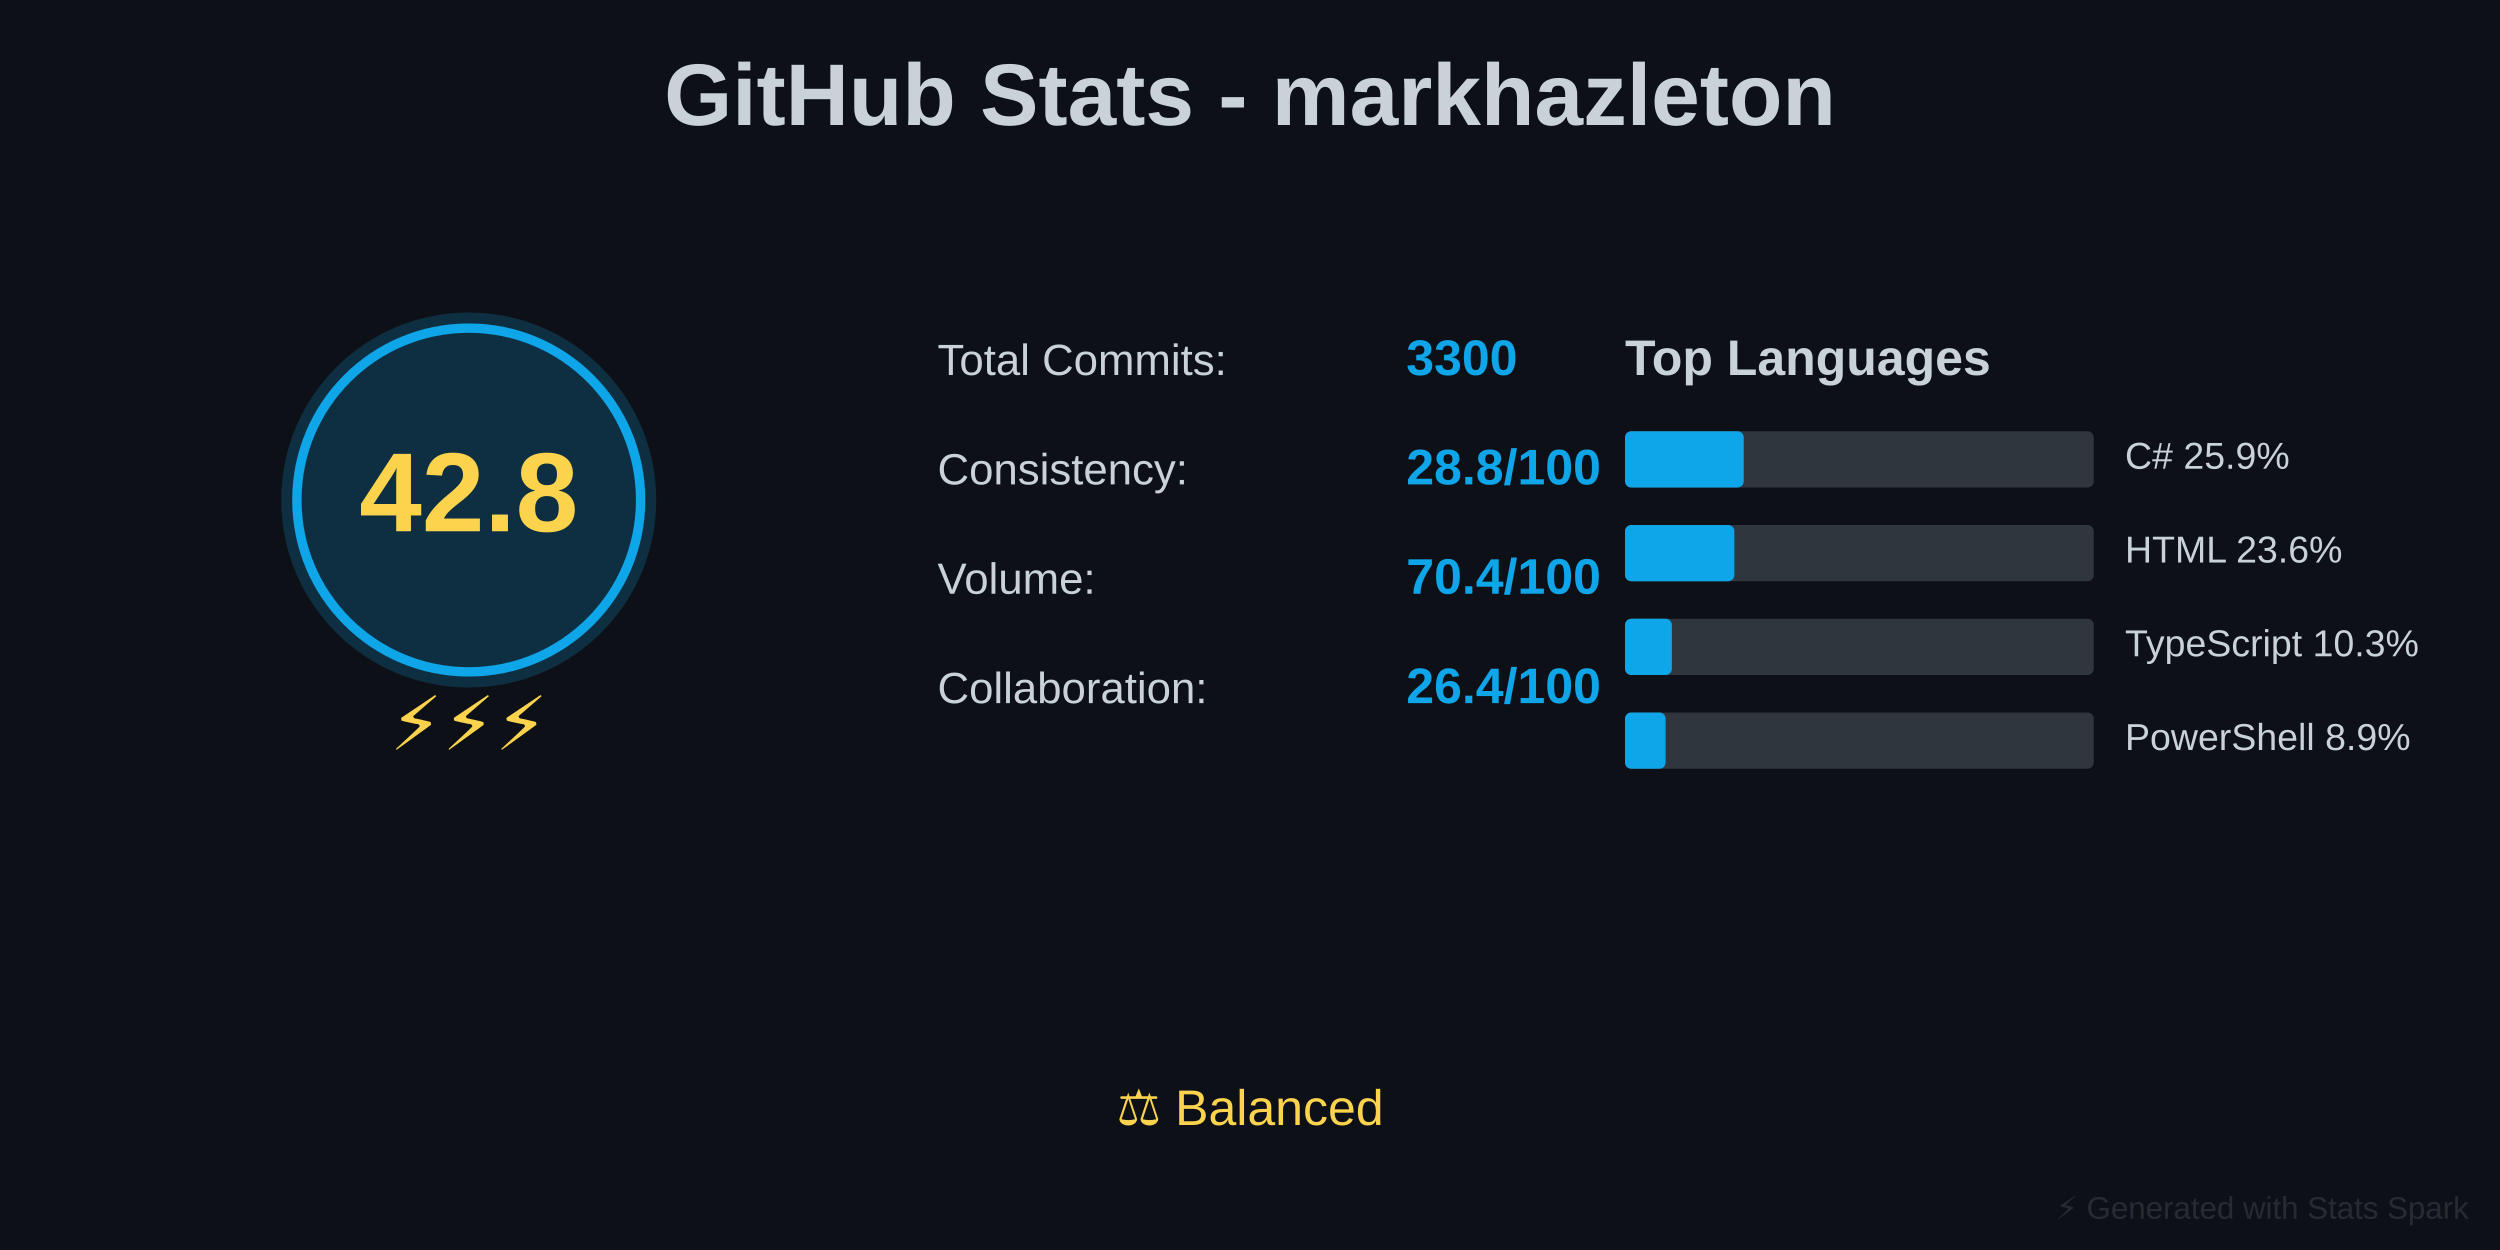
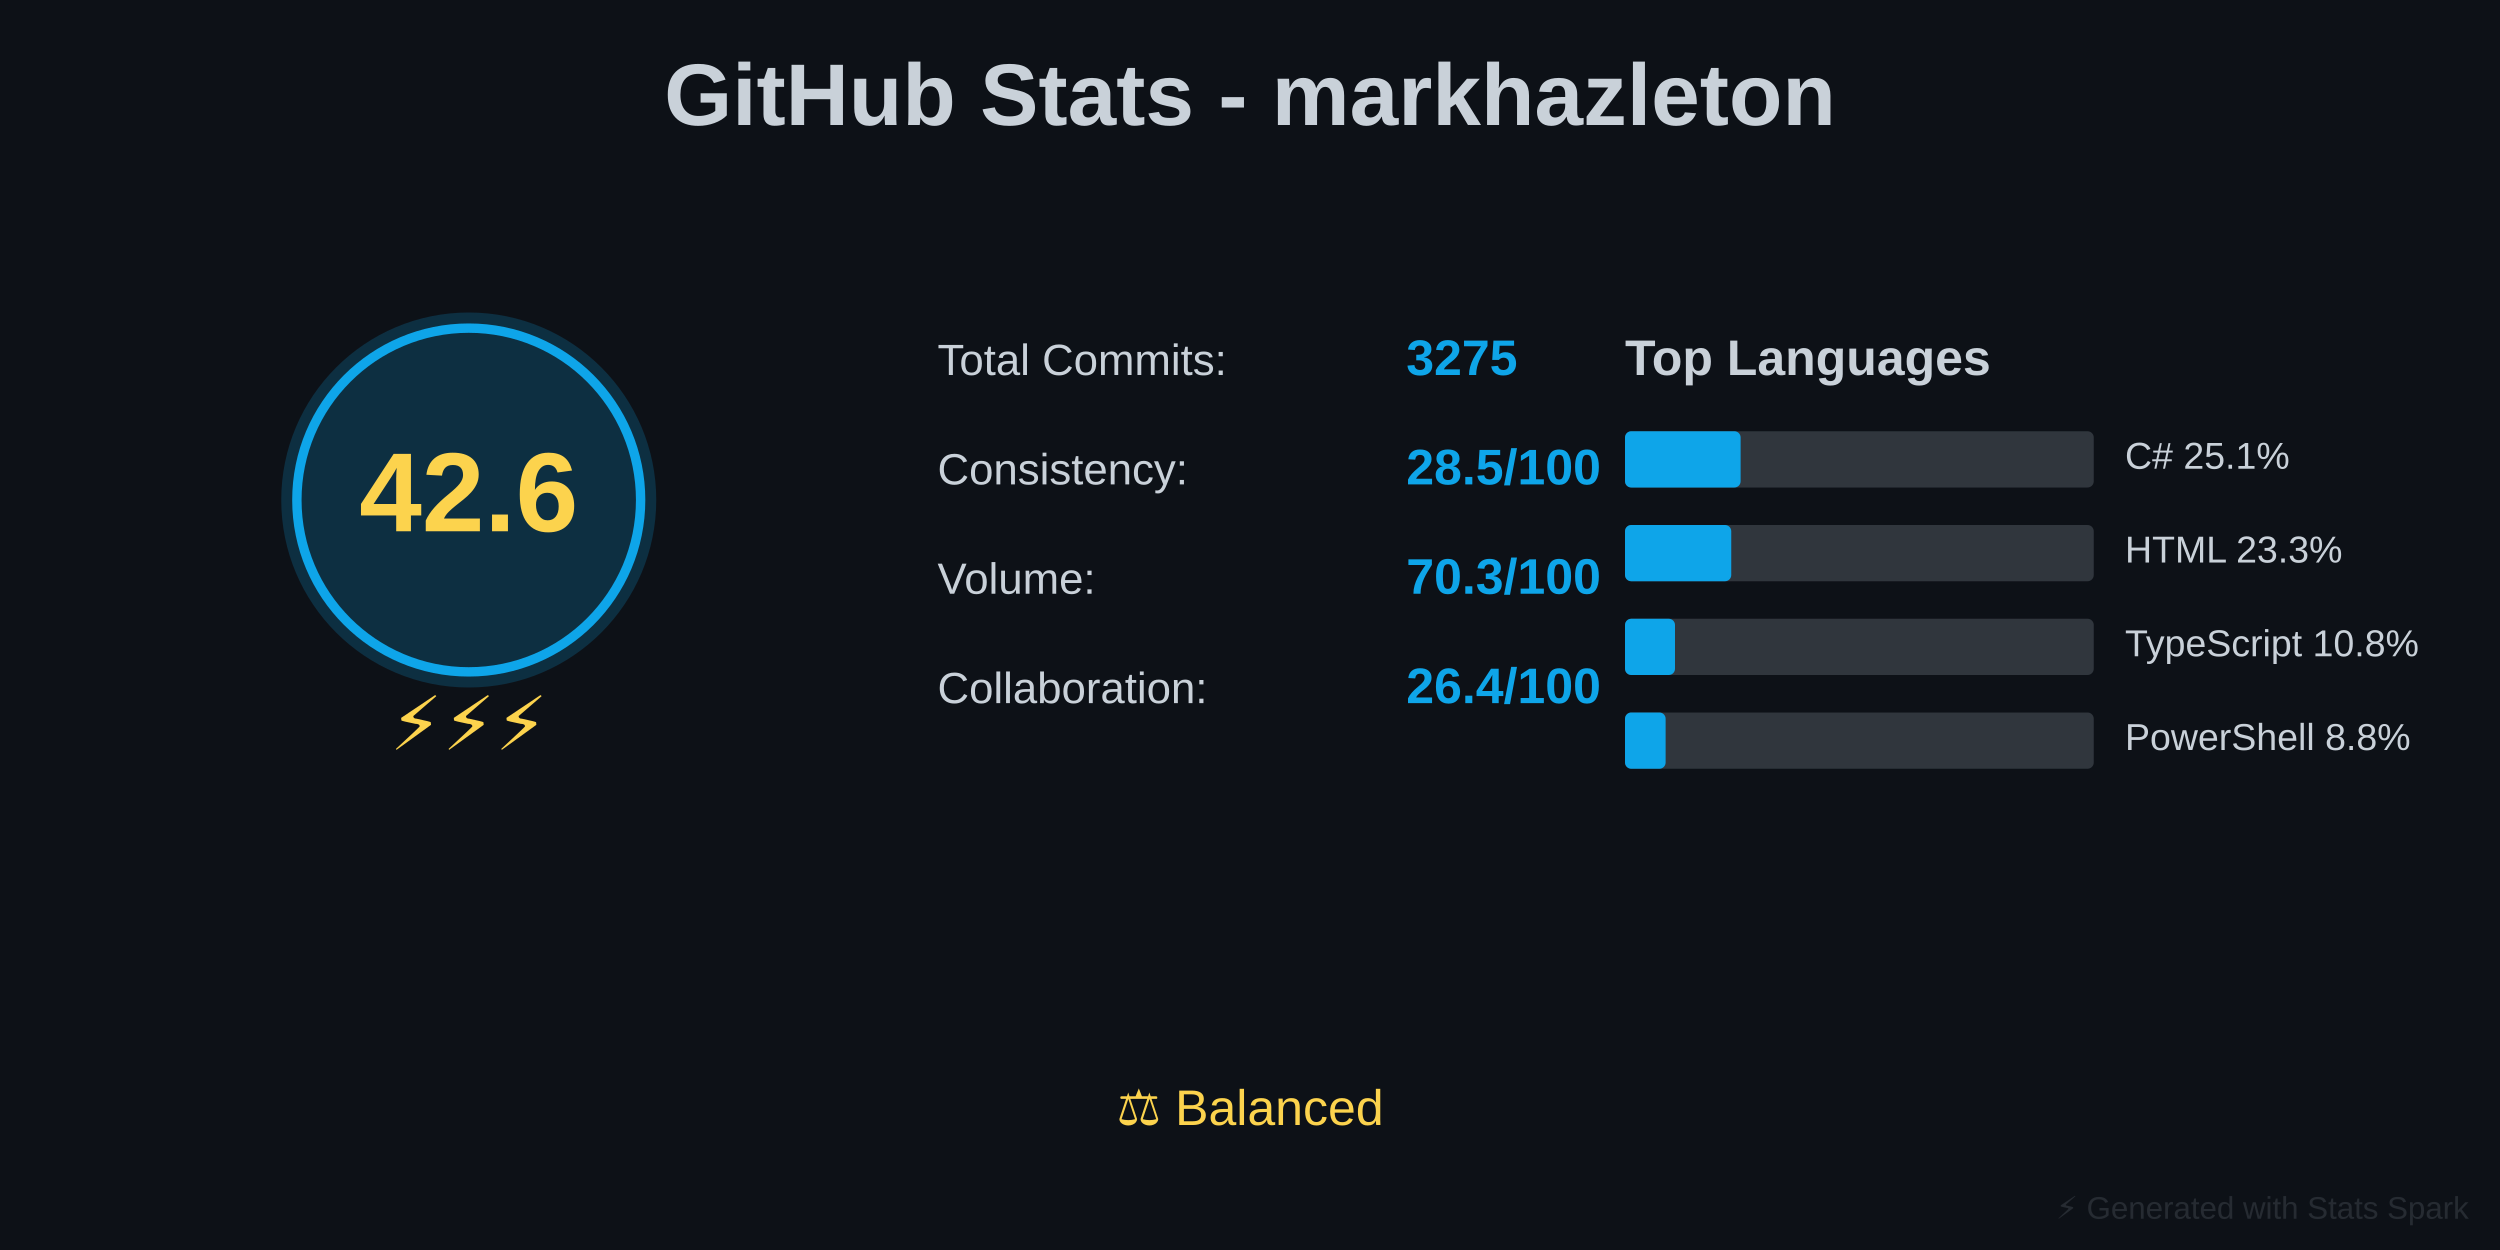
<svg xmlns="http://www.w3.org/2000/svg" baseProfile="full" height="400" version="1.1" width="800">
  <defs />
  <rect fill="#0D1117" height="400" width="800" x="0" y="0" />
  <text fill="#C9D1D9" font-family="Arial, sans-serif" font-size="28px" font-weight="bold" text-anchor="middle" x="400" y="40">GitHub Stats - markhazleton</text>
  <circle cx="150" cy="160" fill="#0EA5E9" opacity="0.2" r="60" />
  <circle cx="150" cy="160" fill="none" r="55" stroke="#0EA5E9" stroke-width="3" />
-   <text fill="#FCD34D" font-family="Arial, sans-serif" font-size="36px" font-weight="bold" text-anchor="middle" x="150" y="170">42.8</text>
+   <text fill="#FCD34D" font-family="Arial, sans-serif" font-size="36px" font-weight="bold" text-anchor="middle" x="150" y="170">42.6</text>
  <text fill="#FCD34D" font-family="Arial, sans-serif" font-size="24px" text-anchor="middle" x="150" y="240">⚡⚡⚡</text>
  <text fill="#C9D1D9" font-family="Arial, sans-serif" font-size="14px" x="300" y="120">Total Commits:</text>
-   <text fill="#0EA5E9" font-family="Arial, sans-serif" font-size="16px" font-weight="bold" x="450" y="120">3300</text>
+   <text fill="#0EA5E9" font-family="Arial, sans-serif" font-size="16px" font-weight="bold" x="450" y="120">3275</text>
  <text fill="#C9D1D9" font-family="Arial, sans-serif" font-size="14px" x="300" y="155">Consistency:</text>
-   <text fill="#0EA5E9" font-family="Arial, sans-serif" font-size="16px" font-weight="bold" x="450" y="155">28.8/100</text>
+   <text fill="#0EA5E9" font-family="Arial, sans-serif" font-size="16px" font-weight="bold" x="450" y="155">28.5/100</text>
  <text fill="#C9D1D9" font-family="Arial, sans-serif" font-size="14px" x="300" y="190">Volume:</text>
-   <text fill="#0EA5E9" font-family="Arial, sans-serif" font-size="16px" font-weight="bold" x="450" y="190">70.4/100</text>
+   <text fill="#0EA5E9" font-family="Arial, sans-serif" font-size="16px" font-weight="bold" x="450" y="190">70.3/100</text>
  <text fill="#C9D1D9" font-family="Arial, sans-serif" font-size="14px" x="300" y="225">Collaboration:</text>
  <text fill="#0EA5E9" font-family="Arial, sans-serif" font-size="16px" font-weight="bold" x="450" y="225">26.4/100</text>
  <text fill="#C9D1D9" font-family="Arial, sans-serif" font-size="16px" font-weight="bold" x="520" y="120">Top Languages</text>
  <rect fill="#30363D" height="18" rx="2" width="150" x="520" y="138" />
-   <rect fill="#0EA5E9" height="18" rx="2" width="38" x="520" y="138" />
-   <text fill="#C9D1D9" font-family="Arial, sans-serif" font-size="12px" x="680" y="150">C# 25.9%</text>
+   <rect fill="#0EA5E9" height="18" rx="2" width="37" x="520" y="138" />
+   <text fill="#C9D1D9" font-family="Arial, sans-serif" font-size="12px" x="680" y="150">C# 25.1%</text>
  <rect fill="#30363D" height="18" rx="2" width="150" x="520" y="168" />
-   <rect fill="#0EA5E9" height="18" rx="2" width="35" x="520" y="168" />
-   <text fill="#C9D1D9" font-family="Arial, sans-serif" font-size="12px" x="680" y="180">HTML 23.6%</text>
+   <rect fill="#0EA5E9" height="18" rx="2" width="34" x="520" y="168" />
+   <text fill="#C9D1D9" font-family="Arial, sans-serif" font-size="12px" x="680" y="180">HTML 23.3%</text>
  <rect fill="#30363D" height="18" rx="2" width="150" x="520" y="198" />
-   <rect fill="#0EA5E9" height="18" rx="2" width="15" x="520" y="198" />
-   <text fill="#C9D1D9" font-family="Arial, sans-serif" font-size="12px" x="680" y="210">TypeScript 10.3%</text>
+   <rect fill="#0EA5E9" height="18" rx="2" width="16" x="520" y="198" />
+   <text fill="#C9D1D9" font-family="Arial, sans-serif" font-size="12px" x="680" y="210">TypeScript 10.8%</text>
  <rect fill="#30363D" height="18" rx="2" width="150" x="520" y="228" />
  <rect fill="#0EA5E9" height="18" rx="2" width="13" x="520" y="228" />
-   <text fill="#C9D1D9" font-family="Arial, sans-serif" font-size="12px" x="680" y="240">PowerShell 8.9%</text>
+   <text fill="#C9D1D9" font-family="Arial, sans-serif" font-size="12px" x="680" y="240">PowerShell 8.8%</text>
  <text fill="#FCD34D" font-family="Arial, sans-serif" font-size="16px" text-anchor="middle" x="400" y="360">⚖️ Balanced</text>
  <text fill="#30363D" font-family="Arial, sans-serif" font-size="10px" opacity="0.7" text-anchor="end" x="790" y="390">⚡ Generated with Stats Spark</text>
</svg>
